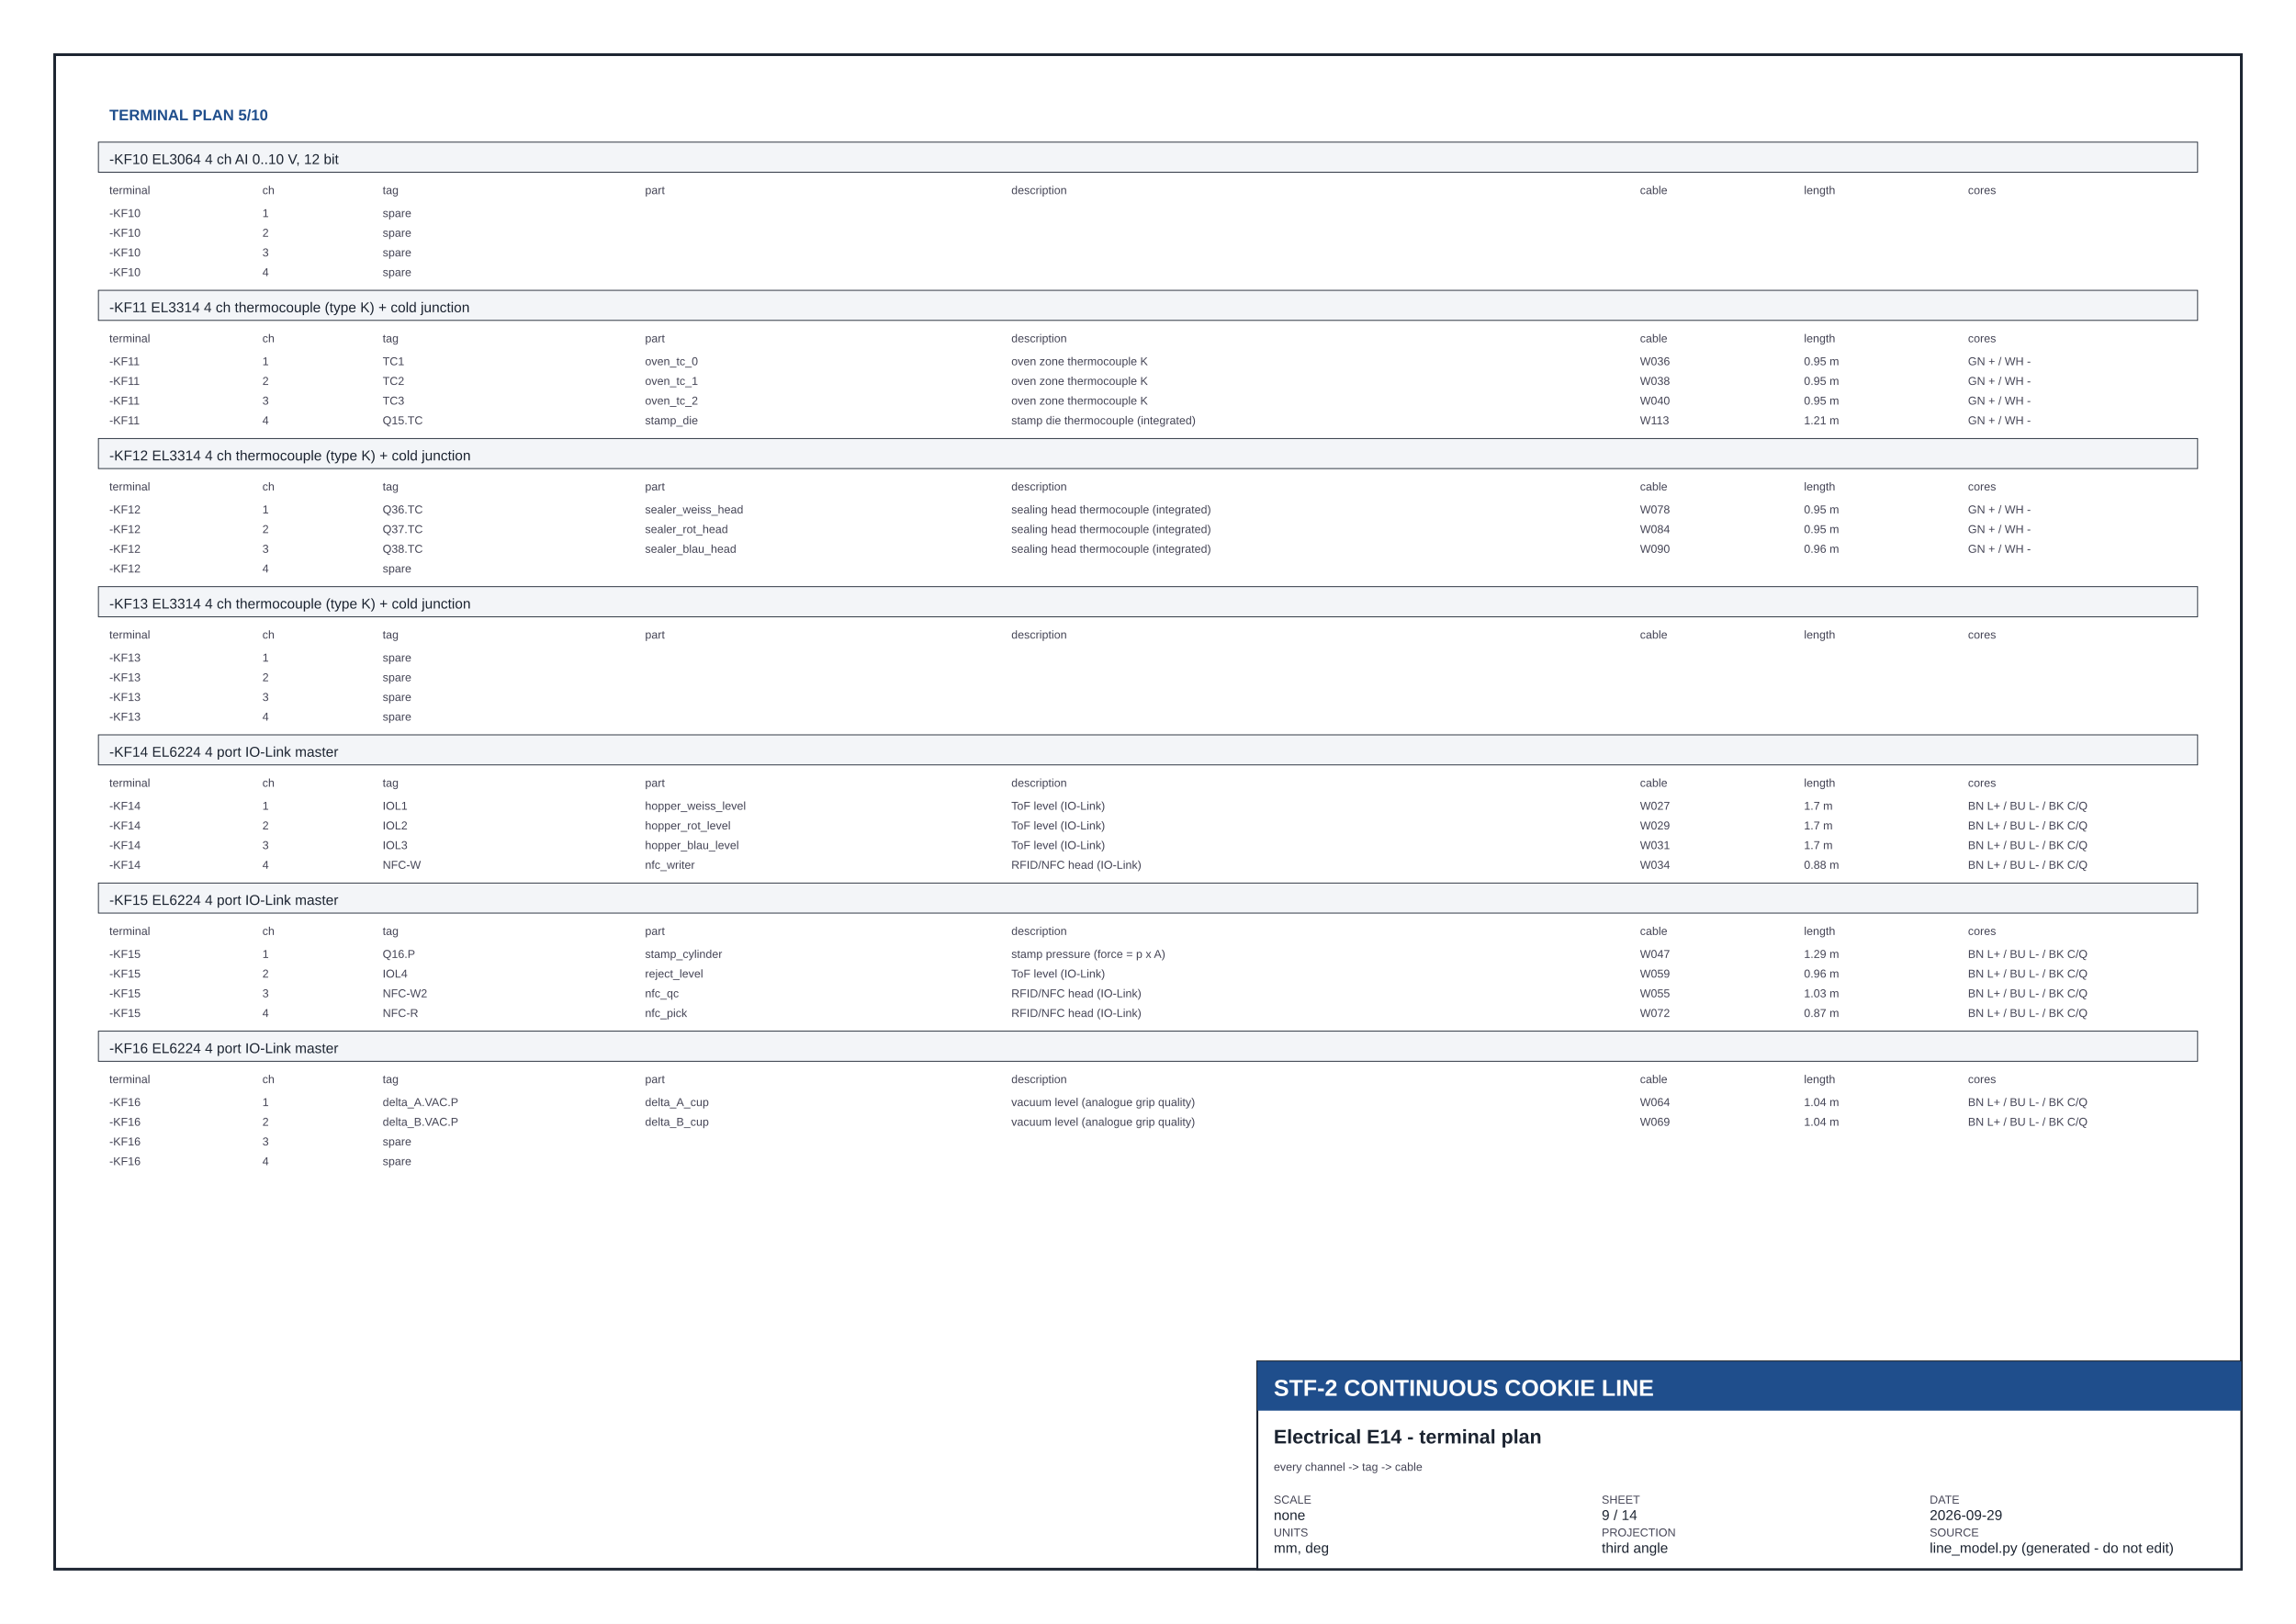
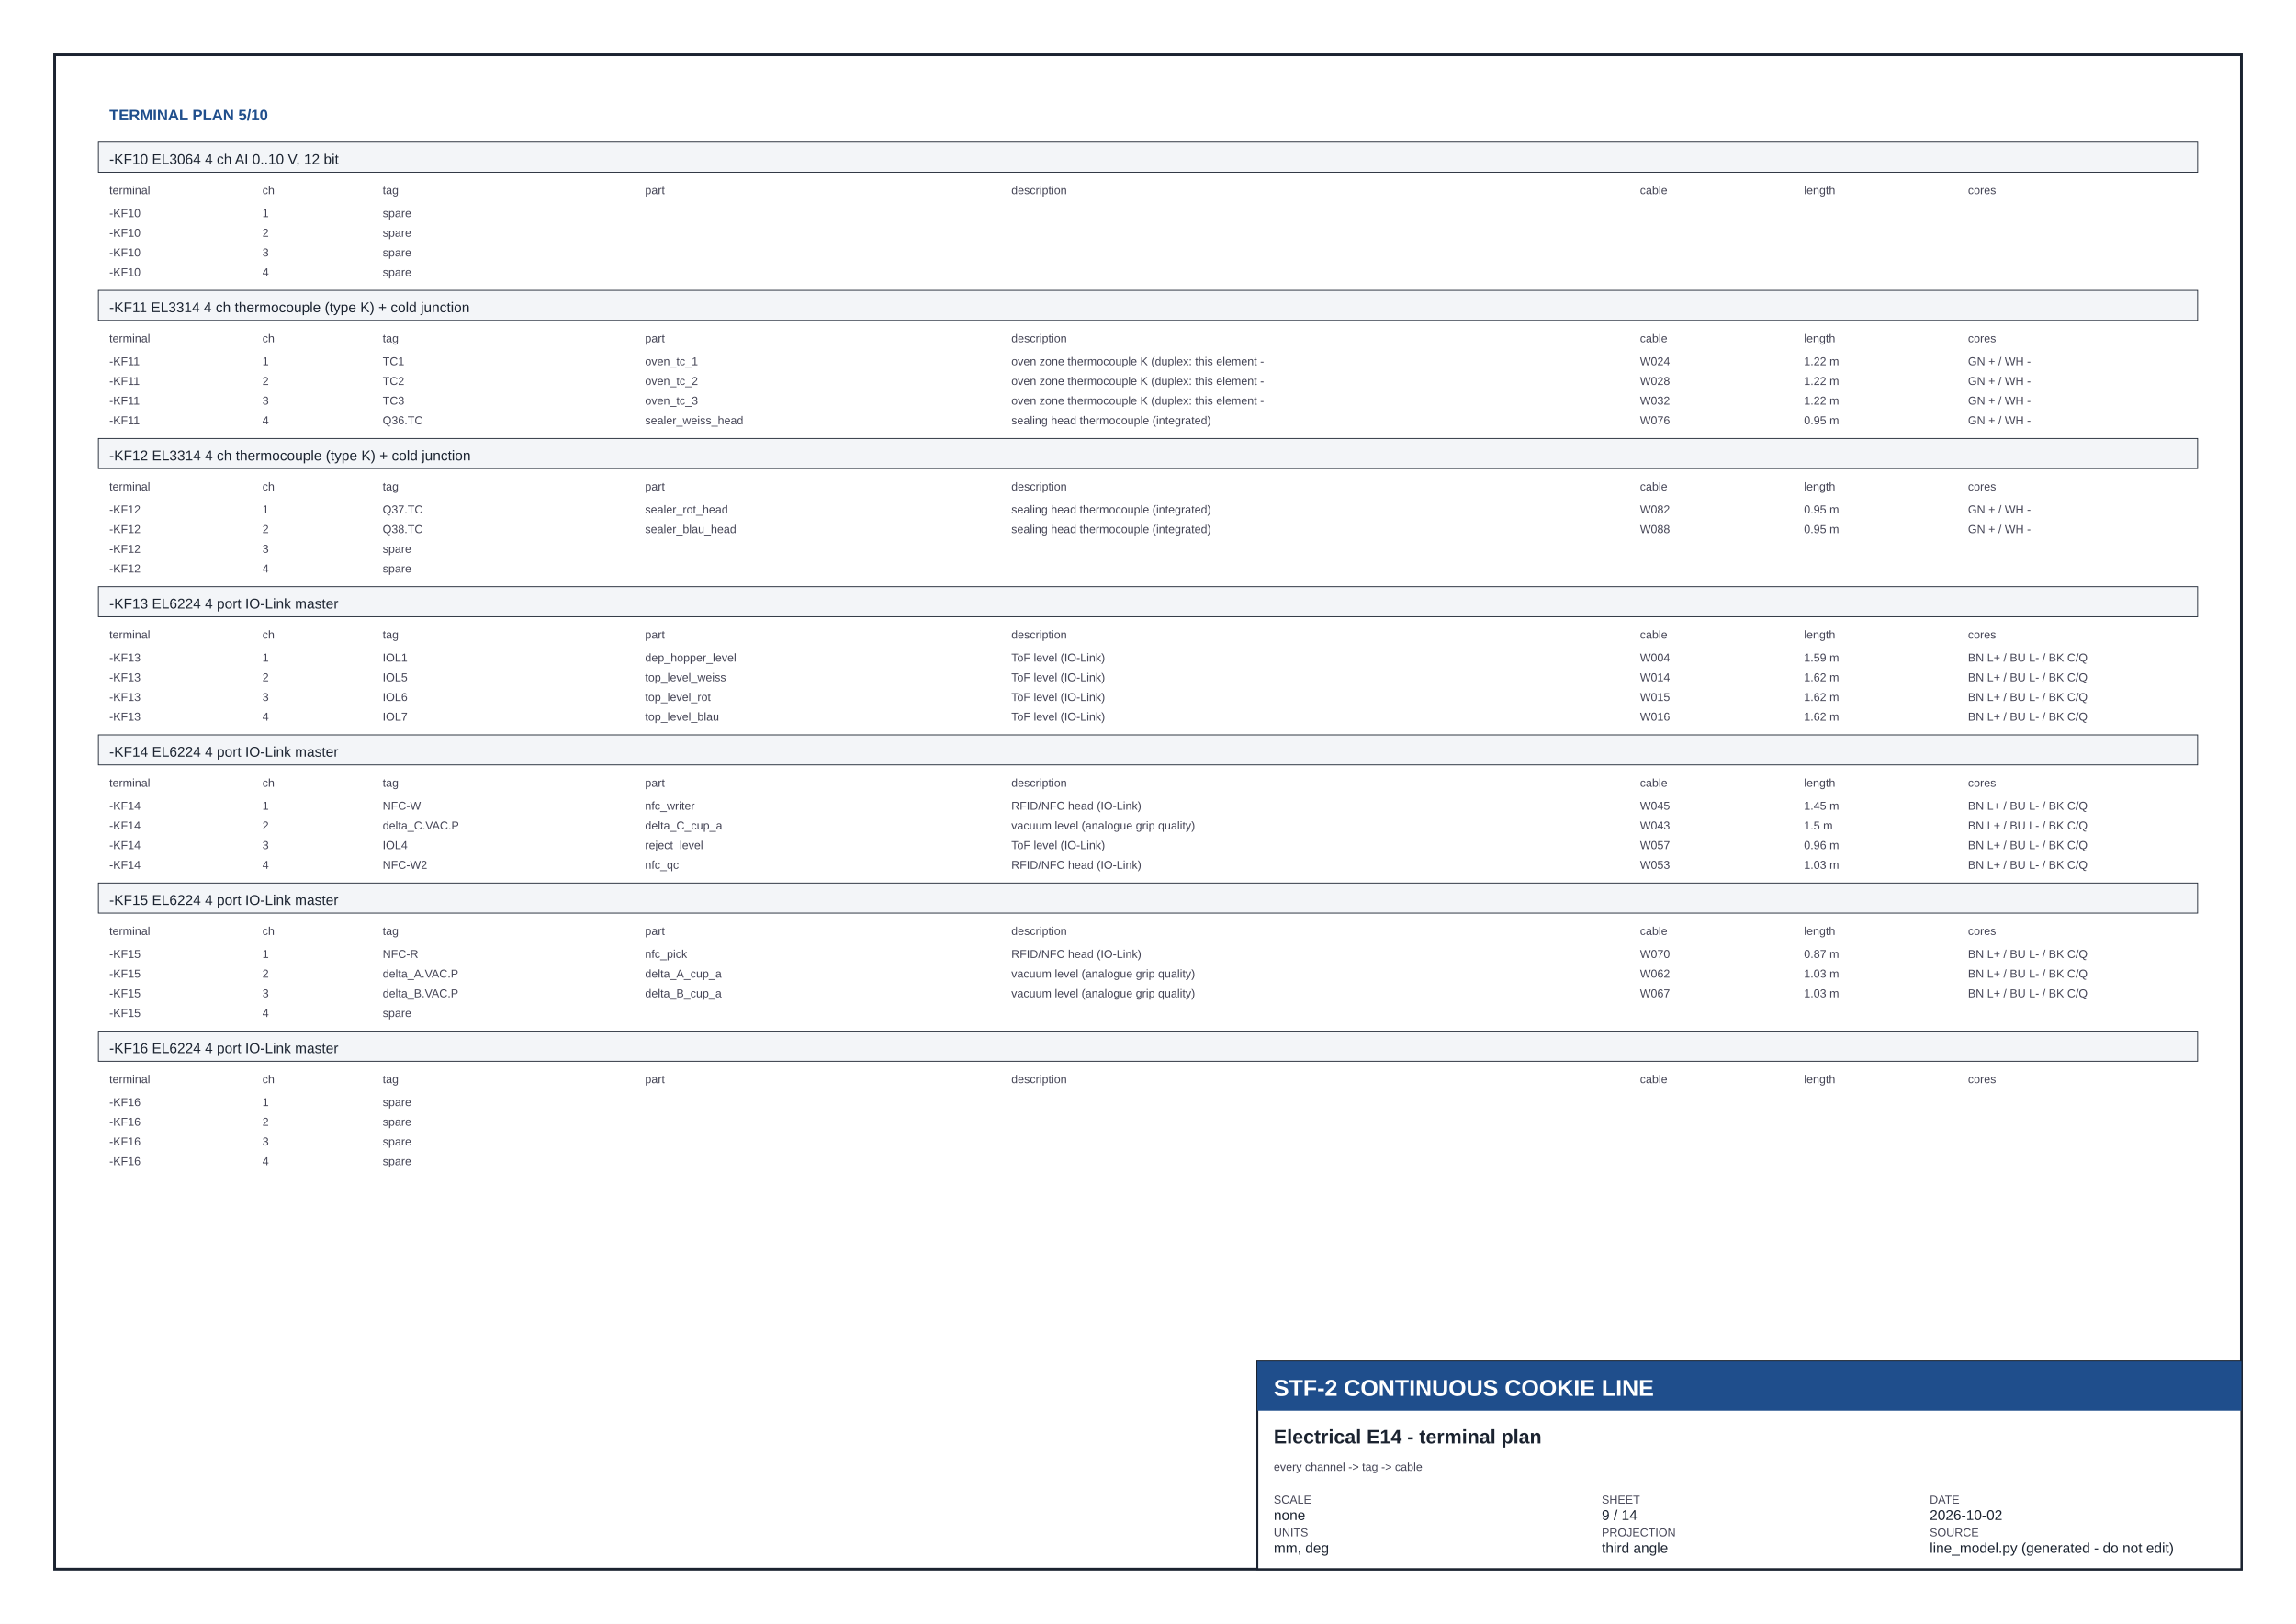
<svg xmlns="http://www.w3.org/2000/svg" width="420mm" height="297mm" viewBox="0 0 420 297">
  <defs>
    <marker id="a" viewBox="0 0 10 10" refX="5" refY="5" markerWidth="4" markerHeight="4" orient="auto-start-reverse">
      <path d="M0,2 L10,5 L0,8 z" fill="#1b2330" />
    </marker>
    <marker id="f" viewBox="0 0 10 10" refX="5" refY="5" markerWidth="5" markerHeight="5" orient="auto">
      <path d="M0,1 L10,5 L0,9 z" fill="#1f4e8c" />
    </marker>
    <pattern id="hatch" width="1.6" height="1.6" patternUnits="userSpaceOnUse" patternTransform="rotate(45)">
      <rect width="1.6" height="1.6" fill="#eef1f5" />
      <line x1="0" y1="0" x2="0" y2="1.6" stroke="#1b2330" stroke-width=".18" />
    </pattern>
  </defs>
  <style>
text{font-family:'Helvetica Neue',Arial,sans-serif;fill:#1b2330}
.vt{font-size:3.2px;font-weight:700;letter-spacing:.3px}
.dt{font-size:2.3px}
.dim{stroke:#1b2330;stroke-width:.15;fill:none}
.ext{stroke:#1b2330;stroke-width:.1}
.tb{font-size:2.6px}.tbh{font-size:4.2px;font-weight:700}.tbs{font-size:2.1px;fill:#445}
.nt{font-size:2.3px}.nh{font-size:2.8px;font-weight:700;fill:#1f4e8c}
.co{font-size:2.1px}.col{stroke:#1f4e8c;stroke-width:.15}
</style>
  <rect width="420" height="297" fill="#ffffff" />
  <rect x="10" y="10" width="400" height="277" fill="none" stroke="#1b2330" stroke-width=".5" />
  <text x="20.0" y="22.0" class="nh" text-anchor="start">TERMINAL PLAN 5/10</text>
  <rect x="18.0" y="26.0" width="384.0" height="5.5" fill="#f3f5f8" stroke="#1b2330" stroke-width="0.15" />
  <text x="20.0" y="30.0" class="tb" text-anchor="start">-KF10  EL3064  4 ch AI 0..10 V, 12 bit</text>
  <text x="20.0" y="35.5" class="tbs" text-anchor="start">terminal</text>
  <text x="48.0" y="35.5" class="tbs" text-anchor="start">ch</text>
  <text x="70.0" y="35.5" class="tbs" text-anchor="start">tag</text>
  <text x="118.0" y="35.5" class="tbs" text-anchor="start">part</text>
  <text x="185.0" y="35.5" class="tbs" text-anchor="start">description</text>
  <text x="300.0" y="35.5" class="tbs" text-anchor="start">cable</text>
  <text x="330.0" y="35.5" class="tbs" text-anchor="start">length</text>
  <text x="360.0" y="35.5" class="tbs" text-anchor="start">cores</text>
  <text x="20.0" y="39.7" class="tbs" text-anchor="start">-KF10</text>
  <text x="48.0" y="39.7" class="tbs" text-anchor="start">1</text>
  <text x="70.0" y="39.7" class="tbs" text-anchor="start">spare</text>
  <text x="118.0" y="39.7" class="tbs" text-anchor="start" />
  <text x="185.0" y="39.7" class="tbs" text-anchor="start" />
  <text x="300.0" y="39.7" class="tbs" text-anchor="start" />
  <text x="330.0" y="39.7" class="tbs" text-anchor="start" />
  <text x="360.0" y="39.7" class="tbs" text-anchor="start" />
  <text x="20.0" y="43.3" class="tbs" text-anchor="start">-KF10</text>
  <text x="48.0" y="43.3" class="tbs" text-anchor="start">2</text>
  <text x="70.0" y="43.3" class="tbs" text-anchor="start">spare</text>
  <text x="118.0" y="43.3" class="tbs" text-anchor="start" />
  <text x="185.0" y="43.3" class="tbs" text-anchor="start" />
  <text x="300.0" y="43.3" class="tbs" text-anchor="start" />
  <text x="330.0" y="43.3" class="tbs" text-anchor="start" />
  <text x="360.0" y="43.3" class="tbs" text-anchor="start" />
  <text x="20.0" y="46.9" class="tbs" text-anchor="start">-KF10</text>
  <text x="48.0" y="46.9" class="tbs" text-anchor="start">3</text>
  <text x="70.0" y="46.9" class="tbs" text-anchor="start">spare</text>
  <text x="118.0" y="46.9" class="tbs" text-anchor="start" />
  <text x="185.0" y="46.9" class="tbs" text-anchor="start" />
  <text x="300.0" y="46.9" class="tbs" text-anchor="start" />
  <text x="330.0" y="46.9" class="tbs" text-anchor="start" />
  <text x="360.0" y="46.9" class="tbs" text-anchor="start" />
  <text x="20.0" y="50.5" class="tbs" text-anchor="start">-KF10</text>
  <text x="48.0" y="50.5" class="tbs" text-anchor="start">4</text>
  <text x="70.0" y="50.5" class="tbs" text-anchor="start">spare</text>
  <text x="118.0" y="50.5" class="tbs" text-anchor="start" />
  <text x="185.0" y="50.5" class="tbs" text-anchor="start" />
  <text x="300.0" y="50.5" class="tbs" text-anchor="start" />
  <text x="330.0" y="50.5" class="tbs" text-anchor="start" />
  <text x="360.0" y="50.5" class="tbs" text-anchor="start" />
  <rect x="18.0" y="53.1" width="384.0" height="5.5" fill="#f3f5f8" stroke="#1b2330" stroke-width="0.15" />
  <text x="20.0" y="57.1" class="tb" text-anchor="start">-KF11  EL3314  4 ch thermocouple (type K) + cold junction</text>
  <text x="20.0" y="62.6" class="tbs" text-anchor="start">terminal</text>
  <text x="48.0" y="62.6" class="tbs" text-anchor="start">ch</text>
  <text x="70.0" y="62.6" class="tbs" text-anchor="start">tag</text>
  <text x="118.0" y="62.6" class="tbs" text-anchor="start">part</text>
  <text x="185.0" y="62.6" class="tbs" text-anchor="start">description</text>
  <text x="300.0" y="62.6" class="tbs" text-anchor="start">cable</text>
  <text x="330.0" y="62.6" class="tbs" text-anchor="start">length</text>
  <text x="360.0" y="62.6" class="tbs" text-anchor="start">cores</text>
  <text x="20.0" y="66.8" class="tbs" text-anchor="start">-KF11</text>
  <text x="48.0" y="66.8" class="tbs" text-anchor="start">1</text>
  <text x="70.0" y="66.8" class="tbs" text-anchor="start">TC1</text>
-   <text x="118.0" y="66.8" class="tbs" text-anchor="start">oven_tc_0</text>
-   <text x="185.0" y="66.8" class="tbs" text-anchor="start">oven zone thermocouple K</text>
-   <text x="300.0" y="66.8" class="tbs" text-anchor="start">W036</text>
-   <text x="330.0" y="66.8" class="tbs" text-anchor="start">0.95 m</text>
+   <text x="118.0" y="66.8" class="tbs" text-anchor="start">oven_tc_1</text>
+   <text x="185.0" y="66.8" class="tbs" text-anchor="start">oven zone thermocouple K (duplex: this element -</text>
+   <text x="300.0" y="66.8" class="tbs" text-anchor="start">W024</text>
+   <text x="330.0" y="66.8" class="tbs" text-anchor="start">1.22 m</text>
  <text x="360.0" y="66.8" class="tbs" text-anchor="start">GN + / WH -</text>
  <text x="20.0" y="70.4" class="tbs" text-anchor="start">-KF11</text>
  <text x="48.0" y="70.4" class="tbs" text-anchor="start">2</text>
  <text x="70.0" y="70.4" class="tbs" text-anchor="start">TC2</text>
-   <text x="118.0" y="70.4" class="tbs" text-anchor="start">oven_tc_1</text>
-   <text x="185.0" y="70.4" class="tbs" text-anchor="start">oven zone thermocouple K</text>
-   <text x="300.0" y="70.4" class="tbs" text-anchor="start">W038</text>
-   <text x="330.0" y="70.4" class="tbs" text-anchor="start">0.95 m</text>
+   <text x="118.0" y="70.4" class="tbs" text-anchor="start">oven_tc_2</text>
+   <text x="185.0" y="70.4" class="tbs" text-anchor="start">oven zone thermocouple K (duplex: this element -</text>
+   <text x="300.0" y="70.4" class="tbs" text-anchor="start">W028</text>
+   <text x="330.0" y="70.4" class="tbs" text-anchor="start">1.22 m</text>
  <text x="360.0" y="70.4" class="tbs" text-anchor="start">GN + / WH -</text>
  <text x="20.0" y="74.0" class="tbs" text-anchor="start">-KF11</text>
  <text x="48.0" y="74.0" class="tbs" text-anchor="start">3</text>
  <text x="70.0" y="74.0" class="tbs" text-anchor="start">TC3</text>
-   <text x="118.0" y="74.0" class="tbs" text-anchor="start">oven_tc_2</text>
-   <text x="185.0" y="74.0" class="tbs" text-anchor="start">oven zone thermocouple K</text>
-   <text x="300.0" y="74.0" class="tbs" text-anchor="start">W040</text>
-   <text x="330.0" y="74.0" class="tbs" text-anchor="start">0.95 m</text>
+   <text x="118.0" y="74.0" class="tbs" text-anchor="start">oven_tc_3</text>
+   <text x="185.0" y="74.0" class="tbs" text-anchor="start">oven zone thermocouple K (duplex: this element -</text>
+   <text x="300.0" y="74.0" class="tbs" text-anchor="start">W032</text>
+   <text x="330.0" y="74.0" class="tbs" text-anchor="start">1.22 m</text>
  <text x="360.0" y="74.0" class="tbs" text-anchor="start">GN + / WH -</text>
  <text x="20.0" y="77.6" class="tbs" text-anchor="start">-KF11</text>
  <text x="48.0" y="77.6" class="tbs" text-anchor="start">4</text>
-   <text x="70.0" y="77.6" class="tbs" text-anchor="start">Q15.TC</text>
-   <text x="118.0" y="77.6" class="tbs" text-anchor="start">stamp_die</text>
-   <text x="185.0" y="77.6" class="tbs" text-anchor="start">stamp die thermocouple (integrated)</text>
-   <text x="300.0" y="77.6" class="tbs" text-anchor="start">W113</text>
-   <text x="330.0" y="77.6" class="tbs" text-anchor="start">1.21 m</text>
+   <text x="70.0" y="77.6" class="tbs" text-anchor="start">Q36.TC</text>
+   <text x="118.0" y="77.6" class="tbs" text-anchor="start">sealer_weiss_head</text>
+   <text x="185.0" y="77.6" class="tbs" text-anchor="start">sealing head thermocouple (integrated)</text>
+   <text x="300.0" y="77.6" class="tbs" text-anchor="start">W076</text>
+   <text x="330.0" y="77.6" class="tbs" text-anchor="start">0.95 m</text>
  <text x="360.0" y="77.6" class="tbs" text-anchor="start">GN + / WH -</text>
  <rect x="18.0" y="80.2" width="384.0" height="5.5" fill="#f3f5f8" stroke="#1b2330" stroke-width="0.15" />
  <text x="20.0" y="84.2" class="tb" text-anchor="start">-KF12  EL3314  4 ch thermocouple (type K) + cold junction</text>
  <text x="20.0" y="89.7" class="tbs" text-anchor="start">terminal</text>
  <text x="48.0" y="89.7" class="tbs" text-anchor="start">ch</text>
  <text x="70.0" y="89.7" class="tbs" text-anchor="start">tag</text>
  <text x="118.0" y="89.7" class="tbs" text-anchor="start">part</text>
  <text x="185.0" y="89.7" class="tbs" text-anchor="start">description</text>
  <text x="300.0" y="89.7" class="tbs" text-anchor="start">cable</text>
  <text x="330.0" y="89.7" class="tbs" text-anchor="start">length</text>
  <text x="360.0" y="89.7" class="tbs" text-anchor="start">cores</text>
  <text x="20.0" y="93.9" class="tbs" text-anchor="start">-KF12</text>
  <text x="48.0" y="93.9" class="tbs" text-anchor="start">1</text>
-   <text x="70.0" y="93.9" class="tbs" text-anchor="start">Q36.TC</text>
-   <text x="118.0" y="93.9" class="tbs" text-anchor="start">sealer_weiss_head</text>
+   <text x="70.0" y="93.9" class="tbs" text-anchor="start">Q37.TC</text>
+   <text x="118.0" y="93.9" class="tbs" text-anchor="start">sealer_rot_head</text>
  <text x="185.0" y="93.9" class="tbs" text-anchor="start">sealing head thermocouple (integrated)</text>
-   <text x="300.0" y="93.9" class="tbs" text-anchor="start">W078</text>
+   <text x="300.0" y="93.9" class="tbs" text-anchor="start">W082</text>
  <text x="330.0" y="93.9" class="tbs" text-anchor="start">0.95 m</text>
  <text x="360.0" y="93.9" class="tbs" text-anchor="start">GN + / WH -</text>
  <text x="20.0" y="97.5" class="tbs" text-anchor="start">-KF12</text>
  <text x="48.0" y="97.5" class="tbs" text-anchor="start">2</text>
-   <text x="70.0" y="97.5" class="tbs" text-anchor="start">Q37.TC</text>
-   <text x="118.0" y="97.5" class="tbs" text-anchor="start">sealer_rot_head</text>
+   <text x="70.0" y="97.5" class="tbs" text-anchor="start">Q38.TC</text>
+   <text x="118.0" y="97.5" class="tbs" text-anchor="start">sealer_blau_head</text>
  <text x="185.0" y="97.5" class="tbs" text-anchor="start">sealing head thermocouple (integrated)</text>
-   <text x="300.0" y="97.5" class="tbs" text-anchor="start">W084</text>
+   <text x="300.0" y="97.5" class="tbs" text-anchor="start">W088</text>
  <text x="330.0" y="97.5" class="tbs" text-anchor="start">0.95 m</text>
  <text x="360.0" y="97.5" class="tbs" text-anchor="start">GN + / WH -</text>
  <text x="20.0" y="101.1" class="tbs" text-anchor="start">-KF12</text>
  <text x="48.0" y="101.1" class="tbs" text-anchor="start">3</text>
-   <text x="70.0" y="101.1" class="tbs" text-anchor="start">Q38.TC</text>
-   <text x="118.0" y="101.1" class="tbs" text-anchor="start">sealer_blau_head</text>
-   <text x="185.0" y="101.1" class="tbs" text-anchor="start">sealing head thermocouple (integrated)</text>
-   <text x="300.0" y="101.1" class="tbs" text-anchor="start">W090</text>
-   <text x="330.0" y="101.1" class="tbs" text-anchor="start">0.96 m</text>
-   <text x="360.0" y="101.1" class="tbs" text-anchor="start">GN + / WH -</text>
+   <text x="70.0" y="101.1" class="tbs" text-anchor="start">spare</text>
+   <text x="118.0" y="101.1" class="tbs" text-anchor="start" />
+   <text x="185.0" y="101.1" class="tbs" text-anchor="start" />
+   <text x="300.0" y="101.1" class="tbs" text-anchor="start" />
+   <text x="330.0" y="101.1" class="tbs" text-anchor="start" />
+   <text x="360.0" y="101.1" class="tbs" text-anchor="start" />
  <text x="20.0" y="104.7" class="tbs" text-anchor="start">-KF12</text>
  <text x="48.0" y="104.7" class="tbs" text-anchor="start">4</text>
  <text x="70.0" y="104.7" class="tbs" text-anchor="start">spare</text>
  <text x="118.0" y="104.7" class="tbs" text-anchor="start" />
  <text x="185.0" y="104.7" class="tbs" text-anchor="start" />
  <text x="300.0" y="104.7" class="tbs" text-anchor="start" />
  <text x="330.0" y="104.7" class="tbs" text-anchor="start" />
  <text x="360.0" y="104.7" class="tbs" text-anchor="start" />
  <rect x="18.0" y="107.3" width="384.0" height="5.5" fill="#f3f5f8" stroke="#1b2330" stroke-width="0.15" />
-   <text x="20.0" y="111.3" class="tb" text-anchor="start">-KF13  EL3314  4 ch thermocouple (type K) + cold junction</text>
+   <text x="20.0" y="111.3" class="tb" text-anchor="start">-KF13  EL6224  4 port IO-Link master</text>
  <text x="20.0" y="116.8" class="tbs" text-anchor="start">terminal</text>
  <text x="48.0" y="116.8" class="tbs" text-anchor="start">ch</text>
  <text x="70.0" y="116.8" class="tbs" text-anchor="start">tag</text>
  <text x="118.0" y="116.8" class="tbs" text-anchor="start">part</text>
  <text x="185.0" y="116.8" class="tbs" text-anchor="start">description</text>
  <text x="300.0" y="116.8" class="tbs" text-anchor="start">cable</text>
  <text x="330.0" y="116.8" class="tbs" text-anchor="start">length</text>
  <text x="360.0" y="116.8" class="tbs" text-anchor="start">cores</text>
  <text x="20.0" y="121.0" class="tbs" text-anchor="start">-KF13</text>
  <text x="48.0" y="121.0" class="tbs" text-anchor="start">1</text>
-   <text x="70.0" y="121.0" class="tbs" text-anchor="start">spare</text>
-   <text x="118.0" y="121.0" class="tbs" text-anchor="start" />
-   <text x="185.0" y="121.0" class="tbs" text-anchor="start" />
-   <text x="300.0" y="121.0" class="tbs" text-anchor="start" />
-   <text x="330.0" y="121.0" class="tbs" text-anchor="start" />
-   <text x="360.0" y="121.0" class="tbs" text-anchor="start" />
+   <text x="70.0" y="121.0" class="tbs" text-anchor="start">IOL1</text>
+   <text x="118.0" y="121.0" class="tbs" text-anchor="start">dep_hopper_level</text>
+   <text x="185.0" y="121.0" class="tbs" text-anchor="start">ToF level (IO-Link)</text>
+   <text x="300.0" y="121.0" class="tbs" text-anchor="start">W004</text>
+   <text x="330.0" y="121.0" class="tbs" text-anchor="start">1.59 m</text>
+   <text x="360.0" y="121.0" class="tbs" text-anchor="start">BN L+ / BU L- / BK C/Q</text>
  <text x="20.0" y="124.6" class="tbs" text-anchor="start">-KF13</text>
  <text x="48.0" y="124.6" class="tbs" text-anchor="start">2</text>
-   <text x="70.0" y="124.6" class="tbs" text-anchor="start">spare</text>
-   <text x="118.0" y="124.6" class="tbs" text-anchor="start" />
-   <text x="185.0" y="124.6" class="tbs" text-anchor="start" />
-   <text x="300.0" y="124.6" class="tbs" text-anchor="start" />
-   <text x="330.0" y="124.6" class="tbs" text-anchor="start" />
-   <text x="360.0" y="124.6" class="tbs" text-anchor="start" />
+   <text x="70.0" y="124.6" class="tbs" text-anchor="start">IOL5</text>
+   <text x="118.0" y="124.6" class="tbs" text-anchor="start">top_level_weiss</text>
+   <text x="185.0" y="124.6" class="tbs" text-anchor="start">ToF level (IO-Link)</text>
+   <text x="300.0" y="124.6" class="tbs" text-anchor="start">W014</text>
+   <text x="330.0" y="124.6" class="tbs" text-anchor="start">1.62 m</text>
+   <text x="360.0" y="124.6" class="tbs" text-anchor="start">BN L+ / BU L- / BK C/Q</text>
  <text x="20.0" y="128.2" class="tbs" text-anchor="start">-KF13</text>
  <text x="48.0" y="128.2" class="tbs" text-anchor="start">3</text>
-   <text x="70.0" y="128.2" class="tbs" text-anchor="start">spare</text>
-   <text x="118.0" y="128.2" class="tbs" text-anchor="start" />
-   <text x="185.0" y="128.2" class="tbs" text-anchor="start" />
-   <text x="300.0" y="128.2" class="tbs" text-anchor="start" />
-   <text x="330.0" y="128.2" class="tbs" text-anchor="start" />
-   <text x="360.0" y="128.2" class="tbs" text-anchor="start" />
+   <text x="70.0" y="128.2" class="tbs" text-anchor="start">IOL6</text>
+   <text x="118.0" y="128.2" class="tbs" text-anchor="start">top_level_rot</text>
+   <text x="185.0" y="128.2" class="tbs" text-anchor="start">ToF level (IO-Link)</text>
+   <text x="300.0" y="128.2" class="tbs" text-anchor="start">W015</text>
+   <text x="330.0" y="128.2" class="tbs" text-anchor="start">1.62 m</text>
+   <text x="360.0" y="128.2" class="tbs" text-anchor="start">BN L+ / BU L- / BK C/Q</text>
  <text x="20.0" y="131.8" class="tbs" text-anchor="start">-KF13</text>
  <text x="48.0" y="131.8" class="tbs" text-anchor="start">4</text>
-   <text x="70.0" y="131.8" class="tbs" text-anchor="start">spare</text>
-   <text x="118.0" y="131.8" class="tbs" text-anchor="start" />
-   <text x="185.0" y="131.8" class="tbs" text-anchor="start" />
-   <text x="300.0" y="131.8" class="tbs" text-anchor="start" />
-   <text x="330.0" y="131.8" class="tbs" text-anchor="start" />
-   <text x="360.0" y="131.8" class="tbs" text-anchor="start" />
+   <text x="70.0" y="131.8" class="tbs" text-anchor="start">IOL7</text>
+   <text x="118.0" y="131.8" class="tbs" text-anchor="start">top_level_blau</text>
+   <text x="185.0" y="131.8" class="tbs" text-anchor="start">ToF level (IO-Link)</text>
+   <text x="300.0" y="131.8" class="tbs" text-anchor="start">W016</text>
+   <text x="330.0" y="131.8" class="tbs" text-anchor="start">1.62 m</text>
+   <text x="360.0" y="131.8" class="tbs" text-anchor="start">BN L+ / BU L- / BK C/Q</text>
  <rect x="18.0" y="134.4" width="384.0" height="5.5" fill="#f3f5f8" stroke="#1b2330" stroke-width="0.15" />
  <text x="20.0" y="138.4" class="tb" text-anchor="start">-KF14  EL6224  4 port IO-Link master</text>
  <text x="20.0" y="143.9" class="tbs" text-anchor="start">terminal</text>
  <text x="48.0" y="143.9" class="tbs" text-anchor="start">ch</text>
  <text x="70.0" y="143.9" class="tbs" text-anchor="start">tag</text>
  <text x="118.0" y="143.9" class="tbs" text-anchor="start">part</text>
  <text x="185.0" y="143.9" class="tbs" text-anchor="start">description</text>
  <text x="300.0" y="143.9" class="tbs" text-anchor="start">cable</text>
  <text x="330.0" y="143.9" class="tbs" text-anchor="start">length</text>
  <text x="360.0" y="143.9" class="tbs" text-anchor="start">cores</text>
  <text x="20.0" y="148.1" class="tbs" text-anchor="start">-KF14</text>
  <text x="48.0" y="148.1" class="tbs" text-anchor="start">1</text>
-   <text x="70.0" y="148.1" class="tbs" text-anchor="start">IOL1</text>
-   <text x="118.0" y="148.1" class="tbs" text-anchor="start">hopper_weiss_level</text>
-   <text x="185.0" y="148.1" class="tbs" text-anchor="start">ToF level (IO-Link)</text>
-   <text x="300.0" y="148.1" class="tbs" text-anchor="start">W027</text>
-   <text x="330.0" y="148.1" class="tbs" text-anchor="start">1.7 m</text>
+   <text x="70.0" y="148.1" class="tbs" text-anchor="start">NFC-W</text>
+   <text x="118.0" y="148.1" class="tbs" text-anchor="start">nfc_writer</text>
+   <text x="185.0" y="148.1" class="tbs" text-anchor="start">RFID/NFC head (IO-Link)</text>
+   <text x="300.0" y="148.1" class="tbs" text-anchor="start">W045</text>
+   <text x="330.0" y="148.1" class="tbs" text-anchor="start">1.45 m</text>
  <text x="360.0" y="148.1" class="tbs" text-anchor="start">BN L+ / BU L- / BK C/Q</text>
  <text x="20.0" y="151.7" class="tbs" text-anchor="start">-KF14</text>
  <text x="48.0" y="151.7" class="tbs" text-anchor="start">2</text>
-   <text x="70.0" y="151.7" class="tbs" text-anchor="start">IOL2</text>
-   <text x="118.0" y="151.7" class="tbs" text-anchor="start">hopper_rot_level</text>
-   <text x="185.0" y="151.7" class="tbs" text-anchor="start">ToF level (IO-Link)</text>
-   <text x="300.0" y="151.7" class="tbs" text-anchor="start">W029</text>
-   <text x="330.0" y="151.7" class="tbs" text-anchor="start">1.7 m</text>
+   <text x="70.0" y="151.7" class="tbs" text-anchor="start">delta_C.VAC.P</text>
+   <text x="118.0" y="151.7" class="tbs" text-anchor="start">delta_C_cup_a</text>
+   <text x="185.0" y="151.7" class="tbs" text-anchor="start">vacuum level (analogue grip quality)</text>
+   <text x="300.0" y="151.7" class="tbs" text-anchor="start">W043</text>
+   <text x="330.0" y="151.7" class="tbs" text-anchor="start">1.5 m</text>
  <text x="360.0" y="151.7" class="tbs" text-anchor="start">BN L+ / BU L- / BK C/Q</text>
  <text x="20.0" y="155.3" class="tbs" text-anchor="start">-KF14</text>
  <text x="48.0" y="155.3" class="tbs" text-anchor="start">3</text>
-   <text x="70.0" y="155.3" class="tbs" text-anchor="start">IOL3</text>
-   <text x="118.0" y="155.3" class="tbs" text-anchor="start">hopper_blau_level</text>
+   <text x="70.0" y="155.3" class="tbs" text-anchor="start">IOL4</text>
+   <text x="118.0" y="155.3" class="tbs" text-anchor="start">reject_level</text>
  <text x="185.0" y="155.3" class="tbs" text-anchor="start">ToF level (IO-Link)</text>
-   <text x="300.0" y="155.3" class="tbs" text-anchor="start">W031</text>
-   <text x="330.0" y="155.3" class="tbs" text-anchor="start">1.7 m</text>
+   <text x="300.0" y="155.3" class="tbs" text-anchor="start">W057</text>
+   <text x="330.0" y="155.3" class="tbs" text-anchor="start">0.96 m</text>
  <text x="360.0" y="155.3" class="tbs" text-anchor="start">BN L+ / BU L- / BK C/Q</text>
  <text x="20.0" y="158.9" class="tbs" text-anchor="start">-KF14</text>
  <text x="48.0" y="158.9" class="tbs" text-anchor="start">4</text>
-   <text x="70.0" y="158.9" class="tbs" text-anchor="start">NFC-W</text>
-   <text x="118.0" y="158.9" class="tbs" text-anchor="start">nfc_writer</text>
+   <text x="70.0" y="158.9" class="tbs" text-anchor="start">NFC-W2</text>
+   <text x="118.0" y="158.9" class="tbs" text-anchor="start">nfc_qc</text>
  <text x="185.0" y="158.9" class="tbs" text-anchor="start">RFID/NFC head (IO-Link)</text>
-   <text x="300.0" y="158.9" class="tbs" text-anchor="start">W034</text>
-   <text x="330.0" y="158.9" class="tbs" text-anchor="start">0.88 m</text>
+   <text x="300.0" y="158.9" class="tbs" text-anchor="start">W053</text>
+   <text x="330.0" y="158.9" class="tbs" text-anchor="start">1.03 m</text>
  <text x="360.0" y="158.9" class="tbs" text-anchor="start">BN L+ / BU L- / BK C/Q</text>
  <rect x="18.0" y="161.5" width="384.0" height="5.5" fill="#f3f5f8" stroke="#1b2330" stroke-width="0.15" />
  <text x="20.0" y="165.5" class="tb" text-anchor="start">-KF15  EL6224  4 port IO-Link master</text>
  <text x="20.0" y="171.0" class="tbs" text-anchor="start">terminal</text>
  <text x="48.0" y="171.0" class="tbs" text-anchor="start">ch</text>
  <text x="70.0" y="171.0" class="tbs" text-anchor="start">tag</text>
  <text x="118.0" y="171.0" class="tbs" text-anchor="start">part</text>
  <text x="185.0" y="171.0" class="tbs" text-anchor="start">description</text>
  <text x="300.0" y="171.0" class="tbs" text-anchor="start">cable</text>
  <text x="330.0" y="171.0" class="tbs" text-anchor="start">length</text>
  <text x="360.0" y="171.0" class="tbs" text-anchor="start">cores</text>
  <text x="20.0" y="175.2" class="tbs" text-anchor="start">-KF15</text>
  <text x="48.0" y="175.2" class="tbs" text-anchor="start">1</text>
-   <text x="70.0" y="175.2" class="tbs" text-anchor="start">Q16.P</text>
-   <text x="118.0" y="175.2" class="tbs" text-anchor="start">stamp_cylinder</text>
-   <text x="185.0" y="175.2" class="tbs" text-anchor="start">stamp pressure (force = p x A)</text>
-   <text x="300.0" y="175.2" class="tbs" text-anchor="start">W047</text>
-   <text x="330.0" y="175.2" class="tbs" text-anchor="start">1.29 m</text>
+   <text x="70.0" y="175.2" class="tbs" text-anchor="start">NFC-R</text>
+   <text x="118.0" y="175.2" class="tbs" text-anchor="start">nfc_pick</text>
+   <text x="185.0" y="175.2" class="tbs" text-anchor="start">RFID/NFC head (IO-Link)</text>
+   <text x="300.0" y="175.2" class="tbs" text-anchor="start">W070</text>
+   <text x="330.0" y="175.2" class="tbs" text-anchor="start">0.87 m</text>
  <text x="360.0" y="175.2" class="tbs" text-anchor="start">BN L+ / BU L- / BK C/Q</text>
  <text x="20.0" y="178.8" class="tbs" text-anchor="start">-KF15</text>
  <text x="48.0" y="178.8" class="tbs" text-anchor="start">2</text>
-   <text x="70.0" y="178.8" class="tbs" text-anchor="start">IOL4</text>
-   <text x="118.0" y="178.8" class="tbs" text-anchor="start">reject_level</text>
-   <text x="185.0" y="178.8" class="tbs" text-anchor="start">ToF level (IO-Link)</text>
-   <text x="300.0" y="178.8" class="tbs" text-anchor="start">W059</text>
-   <text x="330.0" y="178.8" class="tbs" text-anchor="start">0.96 m</text>
+   <text x="70.0" y="178.8" class="tbs" text-anchor="start">delta_A.VAC.P</text>
+   <text x="118.0" y="178.8" class="tbs" text-anchor="start">delta_A_cup_a</text>
+   <text x="185.0" y="178.8" class="tbs" text-anchor="start">vacuum level (analogue grip quality)</text>
+   <text x="300.0" y="178.8" class="tbs" text-anchor="start">W062</text>
+   <text x="330.0" y="178.8" class="tbs" text-anchor="start">1.03 m</text>
  <text x="360.0" y="178.8" class="tbs" text-anchor="start">BN L+ / BU L- / BK C/Q</text>
  <text x="20.0" y="182.4" class="tbs" text-anchor="start">-KF15</text>
  <text x="48.0" y="182.4" class="tbs" text-anchor="start">3</text>
-   <text x="70.0" y="182.4" class="tbs" text-anchor="start">NFC-W2</text>
-   <text x="118.0" y="182.4" class="tbs" text-anchor="start">nfc_qc</text>
-   <text x="185.0" y="182.4" class="tbs" text-anchor="start">RFID/NFC head (IO-Link)</text>
-   <text x="300.0" y="182.4" class="tbs" text-anchor="start">W055</text>
+   <text x="70.0" y="182.4" class="tbs" text-anchor="start">delta_B.VAC.P</text>
+   <text x="118.0" y="182.4" class="tbs" text-anchor="start">delta_B_cup_a</text>
+   <text x="185.0" y="182.4" class="tbs" text-anchor="start">vacuum level (analogue grip quality)</text>
+   <text x="300.0" y="182.4" class="tbs" text-anchor="start">W067</text>
  <text x="330.0" y="182.4" class="tbs" text-anchor="start">1.03 m</text>
  <text x="360.0" y="182.4" class="tbs" text-anchor="start">BN L+ / BU L- / BK C/Q</text>
  <text x="20.0" y="186.0" class="tbs" text-anchor="start">-KF15</text>
  <text x="48.0" y="186.0" class="tbs" text-anchor="start">4</text>
-   <text x="70.0" y="186.0" class="tbs" text-anchor="start">NFC-R</text>
-   <text x="118.0" y="186.0" class="tbs" text-anchor="start">nfc_pick</text>
-   <text x="185.0" y="186.0" class="tbs" text-anchor="start">RFID/NFC head (IO-Link)</text>
-   <text x="300.0" y="186.0" class="tbs" text-anchor="start">W072</text>
-   <text x="330.0" y="186.0" class="tbs" text-anchor="start">0.87 m</text>
-   <text x="360.0" y="186.0" class="tbs" text-anchor="start">BN L+ / BU L- / BK C/Q</text>
+   <text x="70.0" y="186.0" class="tbs" text-anchor="start">spare</text>
+   <text x="118.0" y="186.0" class="tbs" text-anchor="start" />
+   <text x="185.0" y="186.0" class="tbs" text-anchor="start" />
+   <text x="300.0" y="186.0" class="tbs" text-anchor="start" />
+   <text x="330.0" y="186.0" class="tbs" text-anchor="start" />
+   <text x="360.0" y="186.0" class="tbs" text-anchor="start" />
  <rect x="18.0" y="188.6" width="384.0" height="5.5" fill="#f3f5f8" stroke="#1b2330" stroke-width="0.15" />
  <text x="20.0" y="192.6" class="tb" text-anchor="start">-KF16  EL6224  4 port IO-Link master</text>
  <text x="20.0" y="198.1" class="tbs" text-anchor="start">terminal</text>
  <text x="48.0" y="198.1" class="tbs" text-anchor="start">ch</text>
  <text x="70.0" y="198.1" class="tbs" text-anchor="start">tag</text>
  <text x="118.0" y="198.1" class="tbs" text-anchor="start">part</text>
  <text x="185.0" y="198.1" class="tbs" text-anchor="start">description</text>
  <text x="300.0" y="198.1" class="tbs" text-anchor="start">cable</text>
  <text x="330.0" y="198.1" class="tbs" text-anchor="start">length</text>
  <text x="360.0" y="198.1" class="tbs" text-anchor="start">cores</text>
  <text x="20.0" y="202.3" class="tbs" text-anchor="start">-KF16</text>
  <text x="48.0" y="202.3" class="tbs" text-anchor="start">1</text>
-   <text x="70.0" y="202.3" class="tbs" text-anchor="start">delta_A.VAC.P</text>
-   <text x="118.0" y="202.3" class="tbs" text-anchor="start">delta_A_cup</text>
-   <text x="185.0" y="202.3" class="tbs" text-anchor="start">vacuum level (analogue grip quality)</text>
-   <text x="300.0" y="202.3" class="tbs" text-anchor="start">W064</text>
-   <text x="330.0" y="202.3" class="tbs" text-anchor="start">1.04 m</text>
-   <text x="360.0" y="202.3" class="tbs" text-anchor="start">BN L+ / BU L- / BK C/Q</text>
+   <text x="70.0" y="202.3" class="tbs" text-anchor="start">spare</text>
+   <text x="118.0" y="202.3" class="tbs" text-anchor="start" />
+   <text x="185.0" y="202.3" class="tbs" text-anchor="start" />
+   <text x="300.0" y="202.3" class="tbs" text-anchor="start" />
+   <text x="330.0" y="202.3" class="tbs" text-anchor="start" />
+   <text x="360.0" y="202.3" class="tbs" text-anchor="start" />
  <text x="20.0" y="205.9" class="tbs" text-anchor="start">-KF16</text>
  <text x="48.0" y="205.9" class="tbs" text-anchor="start">2</text>
-   <text x="70.0" y="205.9" class="tbs" text-anchor="start">delta_B.VAC.P</text>
-   <text x="118.0" y="205.9" class="tbs" text-anchor="start">delta_B_cup</text>
-   <text x="185.0" y="205.9" class="tbs" text-anchor="start">vacuum level (analogue grip quality)</text>
-   <text x="300.0" y="205.9" class="tbs" text-anchor="start">W069</text>
-   <text x="330.0" y="205.9" class="tbs" text-anchor="start">1.04 m</text>
-   <text x="360.0" y="205.9" class="tbs" text-anchor="start">BN L+ / BU L- / BK C/Q</text>
+   <text x="70.0" y="205.9" class="tbs" text-anchor="start">spare</text>
+   <text x="118.0" y="205.9" class="tbs" text-anchor="start" />
+   <text x="185.0" y="205.9" class="tbs" text-anchor="start" />
+   <text x="300.0" y="205.9" class="tbs" text-anchor="start" />
+   <text x="330.0" y="205.9" class="tbs" text-anchor="start" />
+   <text x="360.0" y="205.9" class="tbs" text-anchor="start" />
  <text x="20.0" y="209.5" class="tbs" text-anchor="start">-KF16</text>
  <text x="48.0" y="209.5" class="tbs" text-anchor="start">3</text>
  <text x="70.0" y="209.5" class="tbs" text-anchor="start">spare</text>
  <text x="118.0" y="209.5" class="tbs" text-anchor="start" />
  <text x="185.0" y="209.5" class="tbs" text-anchor="start" />
  <text x="300.0" y="209.5" class="tbs" text-anchor="start" />
  <text x="330.0" y="209.5" class="tbs" text-anchor="start" />
  <text x="360.0" y="209.5" class="tbs" text-anchor="start" />
  <text x="20.0" y="213.1" class="tbs" text-anchor="start">-KF16</text>
  <text x="48.0" y="213.1" class="tbs" text-anchor="start">4</text>
  <text x="70.0" y="213.1" class="tbs" text-anchor="start">spare</text>
  <text x="118.0" y="213.1" class="tbs" text-anchor="start" />
  <text x="185.0" y="213.1" class="tbs" text-anchor="start" />
  <text x="300.0" y="213.1" class="tbs" text-anchor="start" />
  <text x="330.0" y="213.1" class="tbs" text-anchor="start" />
  <text x="360.0" y="213.1" class="tbs" text-anchor="start" />
  <rect x="230" y="249" width="180" height="38" fill="#fff" stroke="#1b2330" stroke-width=".35" />
  <rect x="230" y="249" width="180" height="9" fill="#1f4e8c" />
  <text x="233" y="255.3" class="tbh" style="fill:#fff">STF-2 CONTINUOUS COOKIE LINE</text>
  <text x="233" y="264" class="tbh" style="font-size:3.6px">Electrical E14 - terminal plan</text>
  <text x="233" y="269" class="tbs">every channel -&gt; tag -&gt; cable</text>
  <text x="233" y="275" class="tbs">SCALE</text>
  <text x="233" y="278" class="tb">none</text>
  <text x="293" y="275" class="tbs">SHEET</text>
  <text x="293" y="278" class="tb">9 / 14</text>
  <text x="353" y="275" class="tbs">DATE</text>
-   <text x="353" y="278" class="tb">2026-09-29</text>
+   <text x="353" y="278" class="tb">2026-10-02</text>
  <text x="233" y="281" class="tbs">UNITS</text>
  <text x="233" y="284" class="tb">mm, deg</text>
  <text x="293" y="281" class="tbs">PROJECTION</text>
  <text x="293" y="284" class="tb">third angle</text>
  <text x="353" y="281" class="tbs">SOURCE</text>
  <text x="353" y="284" class="tb">line_model.py (generated - do not edit)</text>
</svg>
